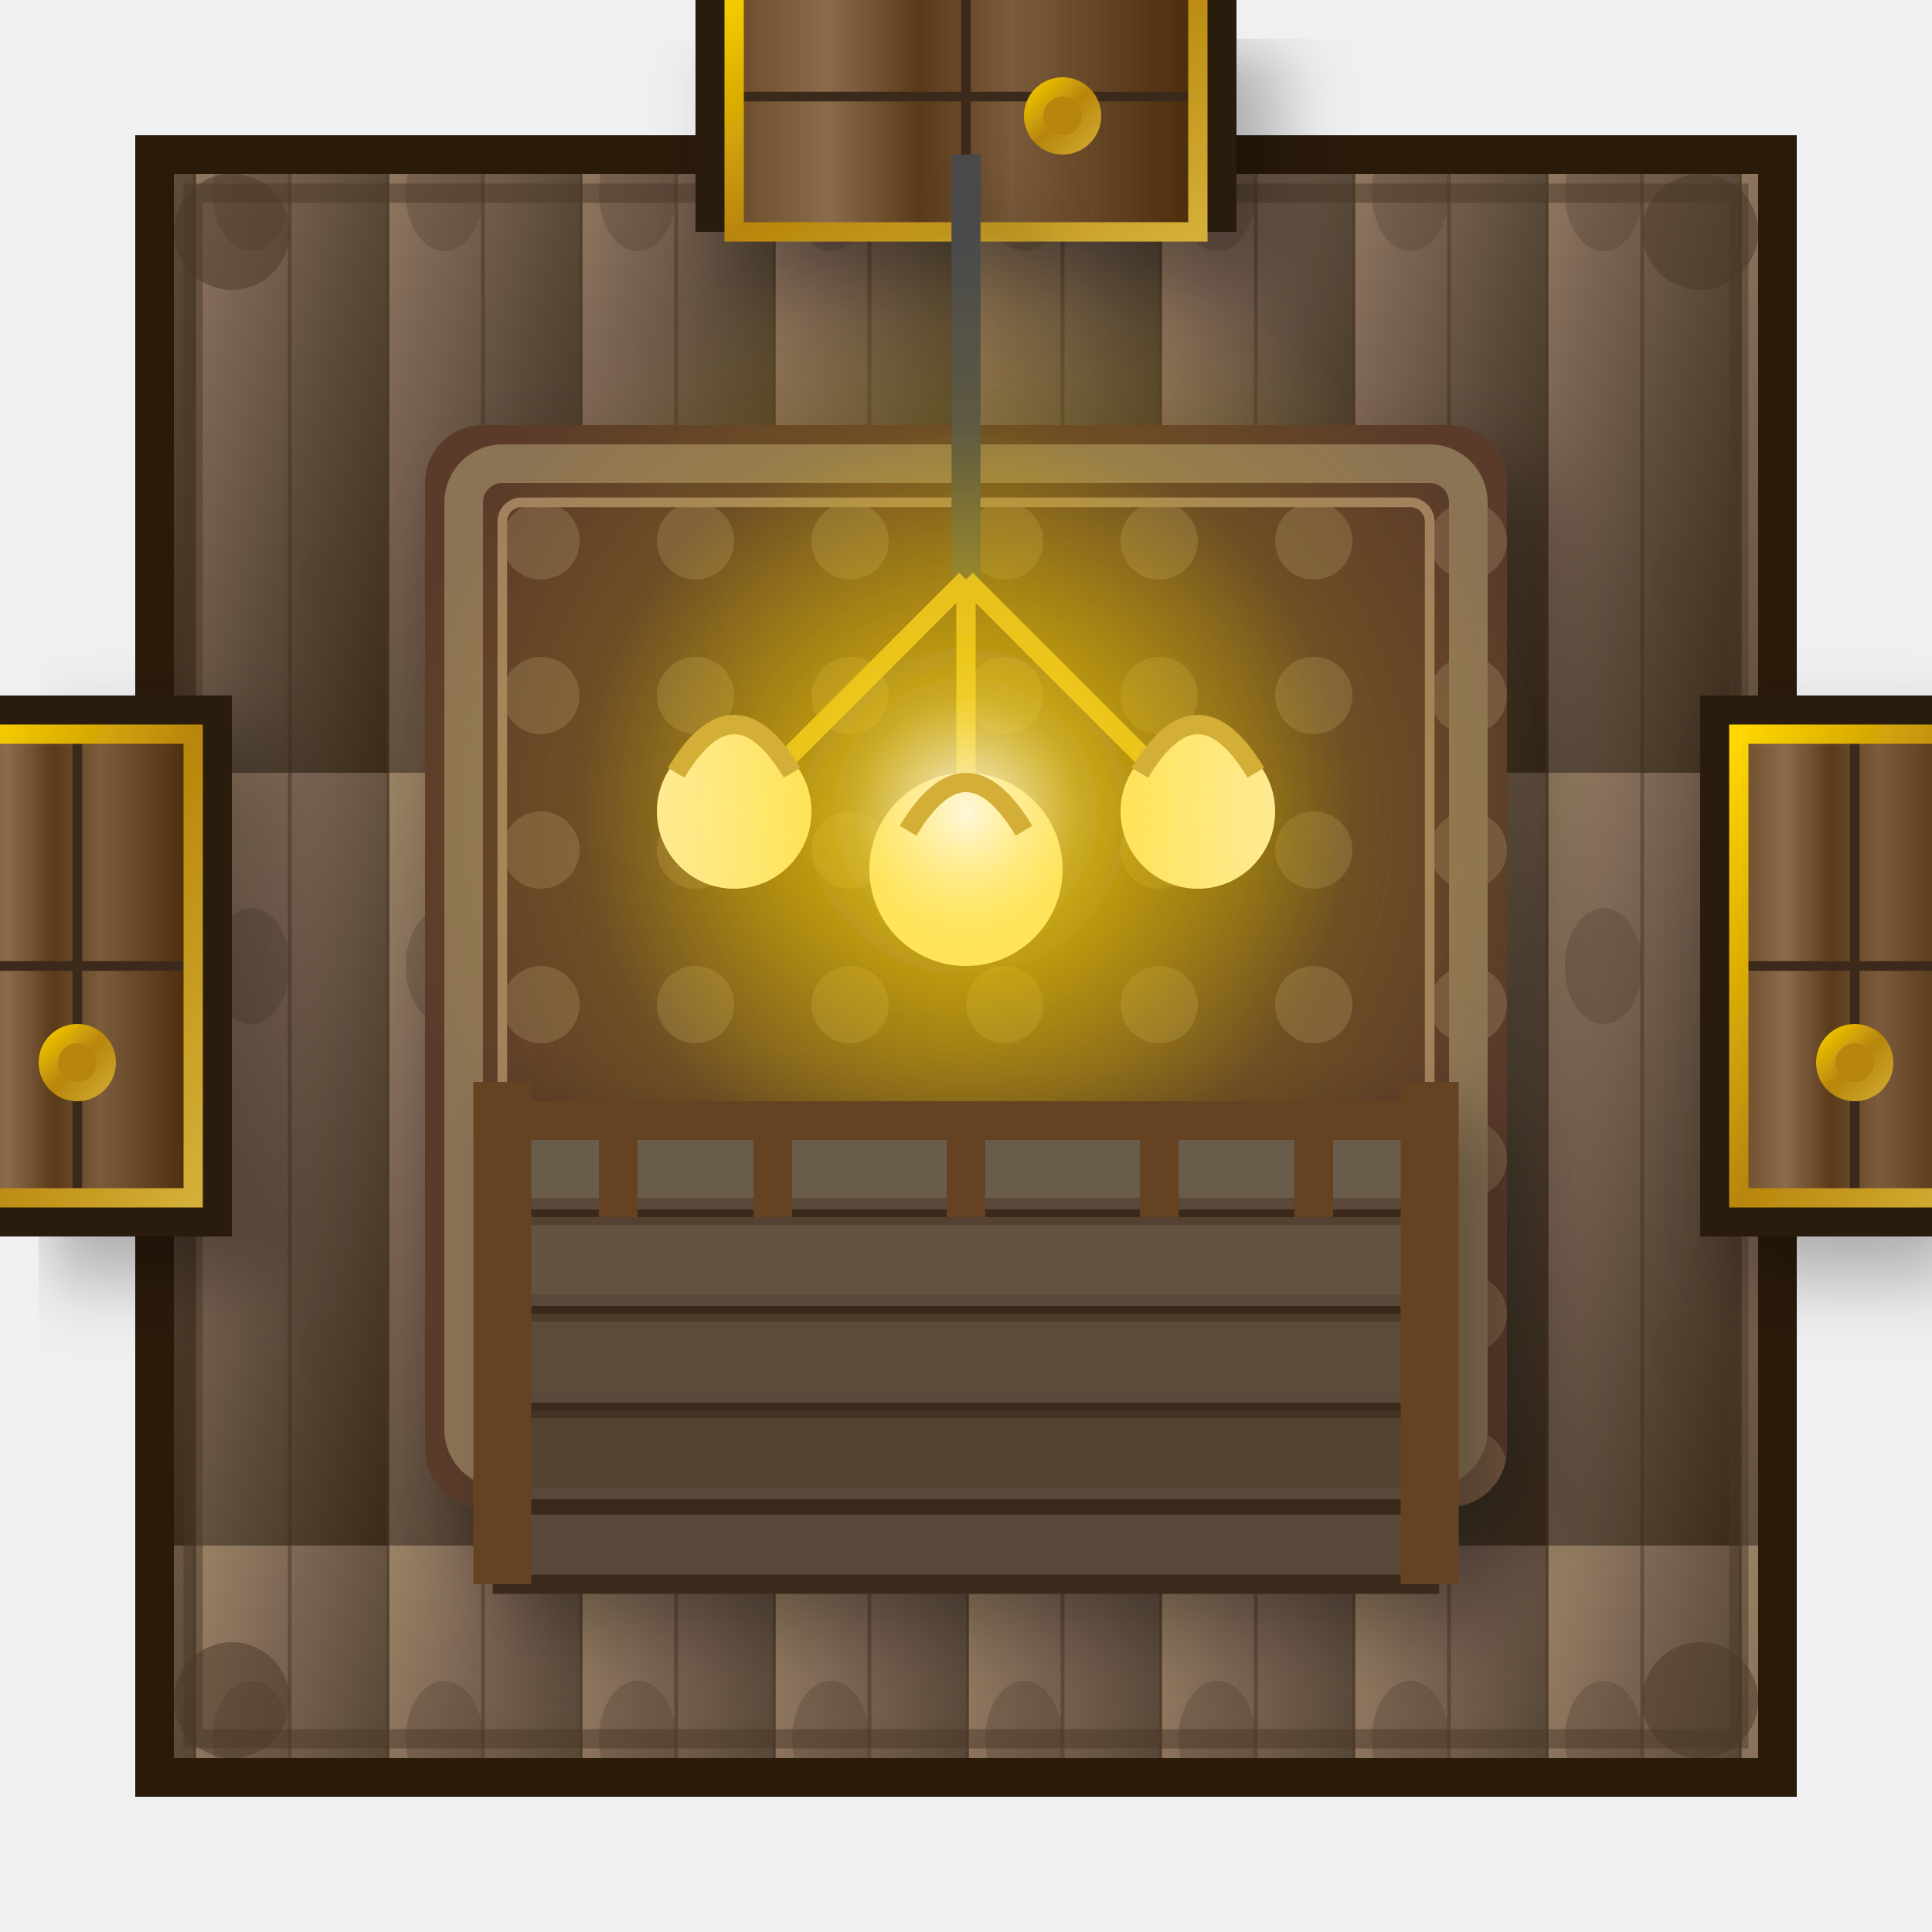
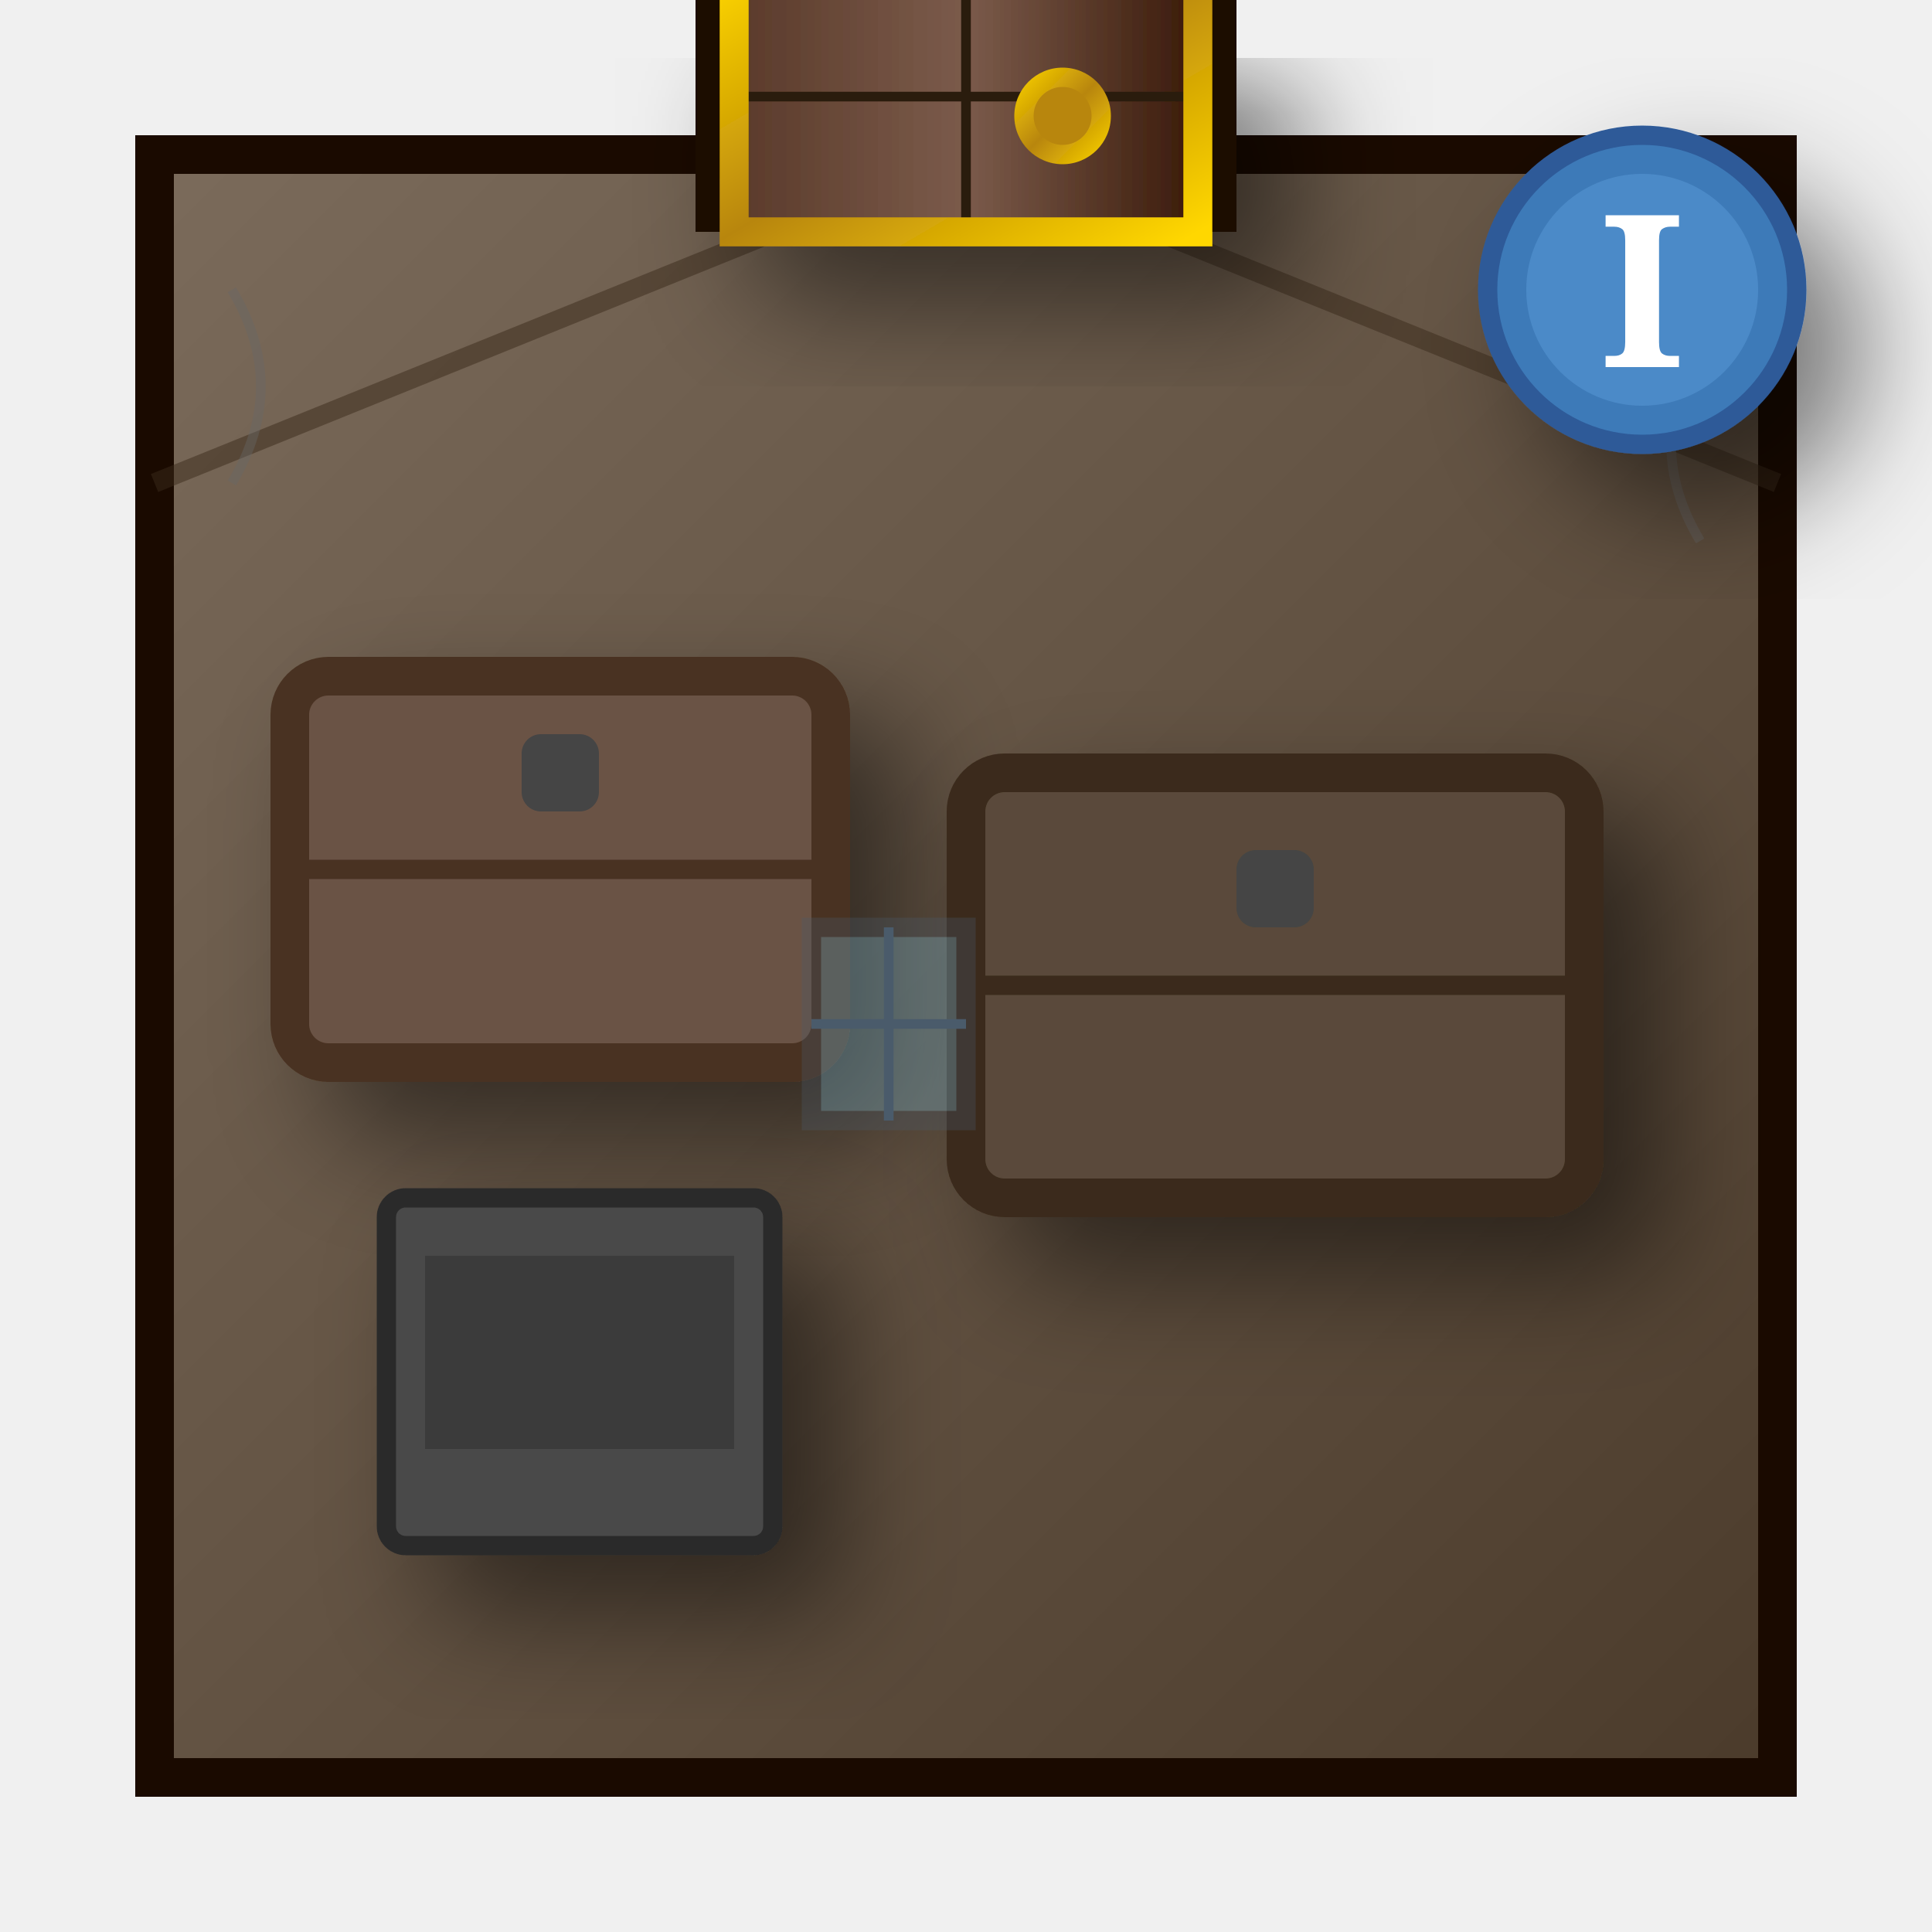
<svg xmlns="http://www.w3.org/2000/svg" viewBox="0 0 100 100" width="400" height="400">
  <defs>
    <linearGradient id="floorGrad" x1="0%" y1="0%" x2="100%" y2="100%">
-       <stop offset="0%" style="stop-color:#9B8365" />
-       <stop offset="30%" style="stop-color:#7B6354" />
-       <stop offset="60%" style="stop-color:#5A4A3A" />
-       <stop offset="100%" style="stop-color:#3A2A1A" />
+       <stop offset="0%" style="stop-color:#7B6B5B" />
+       <stop offset="100%" style="stop-color:#4B3B2B" />
    </linearGradient>
-     <pattern id="woodPattern" x="0" y="0" width="10" height="40" patternUnits="userSpaceOnUse">
-       <rect width="10" height="40" fill="url(#floorGrad)" />
-       <line x1="0" y1="0" x2="0" y2="40" stroke="#2A1A0A" stroke-width="0.3" opacity="0.6" />
-       <line x1="5" y1="0" x2="5" y2="40" stroke="#3A2A1A" stroke-width="0.2" opacity="0.4" />
-       <ellipse cx="3" cy="10" rx="2" ry="3" fill="#4A3A2A" opacity="0.3" />
-       <ellipse cx="7" cy="30" rx="1.5" ry="2" fill="#4A3A2A" opacity="0.2" />
-     </pattern>
    <linearGradient id="doorWood" x1="0%" y1="0%" x2="100%" y2="0%">
-       <stop offset="0%" style="stop-color:#6B4B2A" />
-       <stop offset="20%" style="stop-color:#8B6B4B" />
-       <stop offset="40%" style="stop-color:#5A3A1A" />
-       <stop offset="60%" style="stop-color:#7B5B3B" />
-       <stop offset="100%" style="stop-color:#4A2A0A" />
+       <stop offset="0%" style="stop-color:#5A3A2A" />
+       <stop offset="50%" style="stop-color:#7B5B4B" />
+       <stop offset="100%" style="stop-color:#3A1A0A" />
    </linearGradient>
    <linearGradient id="goldTrim" x1="0%" y1="0%" x2="100%" y2="100%">
      <stop offset="0%" style="stop-color:#FFD700" />
      <stop offset="50%" style="stop-color:#B8860B" />
-       <stop offset="100%" style="stop-color:#D4AF37" />
+       <stop offset="100%" style="stop-color:#FFD700" />
    </linearGradient>
-     <radialGradient id="lampGlow" cx="50%" cy="50%" r="50%">
-       <stop offset="0%" style="stop-color:#FFF8DC;stop-opacity:0.9" />
-       <stop offset="30%" style="stop-color:#FFD700;stop-opacity:0.5" />
-       <stop offset="70%" style="stop-color:#FFD700;stop-opacity:0.2" />
-       <stop offset="100%" style="stop-color:#FFD700;stop-opacity:0" />
-     </radialGradient>
-     <pattern id="carpetPattern" x="0" y="0" width="8" height="8" patternUnits="userSpaceOnUse">
-       <rect width="8" height="8" fill="#5A3A2A" />
-       <circle cx="4" cy="4" r="2" fill="#8B7355" opacity="0.5" />
-     </pattern>
    <filter id="softShadow" x="-50%" y="-50%" width="200%" height="200%">
-       <feGaussianBlur in="SourceAlpha" stdDeviation="2" />
-       <feOffset dx="2" dy="2" result="offsetblur" />
+       <feGaussianBlur in="SourceAlpha" stdDeviation="3" />
+       <feOffset dx="3" dy="3" result="offsetblur" />
      <feComponentTransfer>
-         <feFuncA type="linear" slope="0.3" />
+         <feFuncA type="linear" slope="0.5" />
      </feComponentTransfer>
      <feMerge>
        <feMergeNode />
        <feMergeNode in="SourceGraphic" />
      </feMerge>
    </filter>
-     <filter id="innerGlow">
-       <feGaussianBlur in="SourceAlpha" stdDeviation="3" result="blur" />
-       <feComposite in="blur" in2="SourceAlpha" operator="arithmetic" k2="-1" k3="1" result="shadowDiff" />
-       <feFlood flood-color="#FFD700" flood-opacity="0.3" />
-       <feComposite in2="shadowDiff" operator="in" />
-       <feComposite in2="SourceGraphic" operator="over" />
-     </filter>
  </defs>
-   <rect x="8" y="8" width="84" height="84" fill="url(#woodPattern)" stroke="#2A1A0A" stroke-width="2" />
-   <rect x="10" y="10" width="80" height="80" fill="none" stroke="#4A3728" stroke-width="1" opacity="0.5" />
+   <rect x="8" y="8" width="84" height="84" fill="url(#floorGrad)" stroke="#1A0A00" stroke-width="2" />
+   <line x1="8" y1="25" x2="50" y2="8" stroke="#3A2A1A" stroke-width="1" opacity="0.5" />
+   <line x1="92" y1="25" x2="50" y2="8" stroke="#3A2A1A" stroke-width="1" opacity="0.5" />
  <g filter="url(#softShadow)">
-     <rect x="36" y="-4" width="28" height="16" fill="#2A1A0A" />
-     <rect x="38" y="-2" width="24" height="14" fill="url(#doorWood)" />
-     <line x1="50" y1="-2" x2="50" y2="12" stroke="#3A2A1A" stroke-width="0.5" />
-     <line x1="38" y1="5" x2="62" y2="5" stroke="#3A2A1A" stroke-width="0.5" />
-     <rect x="38" y="-2" width="24" height="14" fill="none" stroke="url(#goldTrim)" stroke-width="1" />
-     <circle cx="55" cy="6" r="2" fill="url(#goldTrim)" />
-     <circle cx="55" cy="6" r="1" fill="#B8860B" />
+     <rect x="15" y="35" width="28" height="20" fill="#6B5344" stroke="#4A3324" stroke-width="2" rx="2" />
+     <line x1="15" y1="45" x2="43" y2="45" stroke="#4A3324" stroke-width="1" />
+     <rect x="27" y="38" width="4" height="4" fill="#444" rx="1" />
  </g>
  <g filter="url(#softShadow)">
-     <rect x="88" y="36" width="16" height="28" fill="#2A1A0A" />
-     <rect x="90" y="38" width="12" height="24" fill="url(#doorWood)" />
-     <line x1="90" y1="50" x2="102" y2="50" stroke="#3A2A1A" stroke-width="0.5" />
-     <line x1="96" y1="38" x2="96" y2="62" stroke="#3A2A1A" stroke-width="0.5" />
-     <rect x="90" y="38" width="12" height="24" fill="none" stroke="url(#goldTrim)" stroke-width="1" />
-     <circle cx="96" cy="55" r="2" fill="url(#goldTrim)" />
-     <circle cx="96" cy="55" r="1" fill="#B8860B" />
+     <rect x="50" y="40" width="32" height="22" fill="#5A4A3A" stroke="#3A2A1A" stroke-width="2" rx="2" />
+     <line x1="50" y1="51" x2="82" y2="51" stroke="#3A2A1A" stroke-width="1" />
+     <rect x="64" y="44" width="4" height="4" fill="#444" rx="1" />
  </g>
  <g filter="url(#softShadow)">
-     <rect x="-4" y="36" width="16" height="28" fill="#2A1A0A" />
-     <rect x="-2" y="38" width="12" height="24" fill="url(#doorWood)" />
-     <line x1="-2" y1="50" x2="10" y2="50" stroke="#3A2A1A" stroke-width="0.5" />
-     <line x1="4" y1="38" x2="4" y2="62" stroke="#3A2A1A" stroke-width="0.5" />
-     <rect x="-2" y="38" width="12" height="24" fill="none" stroke="url(#goldTrim)" stroke-width="1" />
-     <circle cx="4" cy="55" r="2" fill="url(#goldTrim)" />
-     <circle cx="4" cy="55" r="1" fill="#B8860B" />
+     <rect x="20" y="62" width="20" height="18" fill="#4A4A4A" stroke="#2A2A2A" stroke-width="1" rx="1" />
+     <rect x="22" y="65" width="16" height="10" fill="#3A3A3A" />
+   </g>
+   <path d="M12,15 Q15,20 12,25" fill="none" stroke="#666" stroke-width="0.5" opacity="0.4" />
+   <path d="M88,18 Q85,23 88,28" fill="none" stroke="#666" stroke-width="0.5" opacity="0.4" />
+   <rect x="42" y="48" width="8" height="10" fill="#87CEEB" opacity="0.3" stroke="#4A5B6B" stroke-width="1" />
+   <line x1="46" y1="48" x2="46" y2="58" stroke="#4A5B6B" stroke-width="0.5" />
+   <line x1="42" y1="53" x2="50" y2="53" stroke="#4A5B6B" stroke-width="0.5" />
+   <g filter="url(#softShadow)">
+     <rect x="36" y="-4" width="28" height="16" fill="#1A0A00" />
+     <rect x="38" y="-2" width="24" height="14" fill="url(#doorWood)" />
+     <line x1="50" y1="-2" x2="50" y2="12" stroke="#2A1A0A" stroke-width="0.5" />
+     <line x1="38" y1="5" x2="62" y2="5" stroke="#2A1A0A" stroke-width="0.5" />
+     <rect x="38" y="-2" width="24" height="14" fill="none" stroke="url(#goldTrim)" stroke-width="1.5" />
+     <circle cx="55" cy="6" r="2.5" fill="url(#goldTrim)" />
+     <circle cx="55" cy="6" r="1.5" fill="#B8860B" />
  </g>
  <g filter="url(#softShadow)">
-     <rect x="22" y="22" width="56" height="56" fill="url(#carpetPattern)" rx="3" />
-     <rect x="24" y="24" width="52" height="52" fill="none" stroke="#8B7355" stroke-width="2" rx="2" />
-     <rect x="26" y="26" width="48" height="48" fill="none" stroke="#A08060" stroke-width="0.5" rx="1" />
+     <circle cx="85" cy="15" r="8" fill="#3D7AB8" stroke="#2D5A98" stroke-width="1" />
+     <circle cx="85" cy="15" r="6" fill="#5A9AD8" opacity="0.5" />
+     <text x="85" y="19" text-anchor="middle" font-size="11" fill="#FFF" font-weight="bold" font-family="serif">I</text>
  </g>
-   <g filter="url(#softShadow)">
-     <line x1="50" y1="8" x2="50" y2="30" stroke="#4A4A4A" stroke-width="1.5" />
-     <line x1="50" y1="30" x2="38" y2="42" stroke="#D4AF37" stroke-width="1" />
-     <line x1="50" y1="30" x2="62" y2="42" stroke="#D4AF37" stroke-width="1" />
-     <line x1="50" y1="30" x2="50" y2="45" stroke="#D4AF37" stroke-width="1" />
-     <circle cx="38" cy="42" r="4" fill="#FFF8DC" filter="url(#innerGlow)" />
-     <circle cx="62" cy="42" r="4" fill="#FFF8DC" filter="url(#innerGlow)" />
-     <circle cx="50" cy="45" r="5" fill="#FFF8DC" filter="url(#innerGlow)" />
-     <circle cx="50" cy="42" r="20" fill="url(#lampGlow)" />
-     <circle cx="50" cy="42" r="30" fill="url(#lampGlow)" opacity="0.5" />
-     <path d="M35,40 Q38,35 41,40" fill="none" stroke="#D4AF37" stroke-width="1" />
-     <path d="M59,40 Q62,35 65,40" fill="none" stroke="#D4AF37" stroke-width="1" />
-     <path d="M47,43 Q50,38 53,43" fill="none" stroke="#D4AF37" stroke-width="1" />
-   </g>
-   <g filter="url(#softShadow)">
-     <rect x="26" y="58" width="48" height="24" fill="#5A4A3A" stroke="#3A2A1A" stroke-width="1" />
-     <line x1="26" y1="63" x2="74" y2="63" stroke="#3A2A1A" stroke-width="0.8" />
-     <line x1="26" y1="68" x2="74" y2="68" stroke="#3A2A1A" stroke-width="0.8" />
-     <line x1="26" y1="73" x2="74" y2="73" stroke="#3A2A1A" stroke-width="0.8" />
-     <line x1="26" y1="78" x2="74" y2="78" stroke="#3A2A1A" stroke-width="0.8" />
-     <rect x="26" y="58" width="48" height="4" fill="#7B6B5B" opacity="0.5" />
-     <rect x="26" y="63" width="48" height="4" fill="#6B5B4B" opacity="0.5" />
-     <rect x="26" y="68" width="48" height="4" fill="#5B4B3B" opacity="0.5" />
-     <rect x="26" y="73" width="48" height="4" fill="#4B3B2B" opacity="0.5" />
-     <line x1="26" y1="56" x2="26" y2="82" stroke="#654321" stroke-width="3" />
-     <line x1="74" y1="56" x2="74" y2="82" stroke="#654321" stroke-width="3" />
-     <line x1="26" y1="58" x2="74" y2="58" stroke="#654321" stroke-width="2" />
-     <line x1="32" y1="58" x2="32" y2="63" stroke="#654321" stroke-width="2" />
-     <line x1="40" y1="58" x2="40" y2="63" stroke="#654321" stroke-width="2" />
-     <line x1="50" y1="58" x2="50" y2="63" stroke="#654321" stroke-width="2" />
-     <line x1="60" y1="58" x2="60" y2="63" stroke="#654321" stroke-width="2" />
-     <line x1="68" y1="58" x2="68" y2="63" stroke="#654321" stroke-width="2" />
-   </g>
-   <circle cx="12" cy="12" r="3" fill="#4A3728" opacity="0.5" />
-   <circle cx="88" cy="12" r="3" fill="#4A3728" opacity="0.5" />
-   <circle cx="12" cy="88" r="3" fill="#4A3728" opacity="0.5" />
-   <circle cx="88" cy="88" r="3" fill="#4A3728" opacity="0.5" />
</svg>
